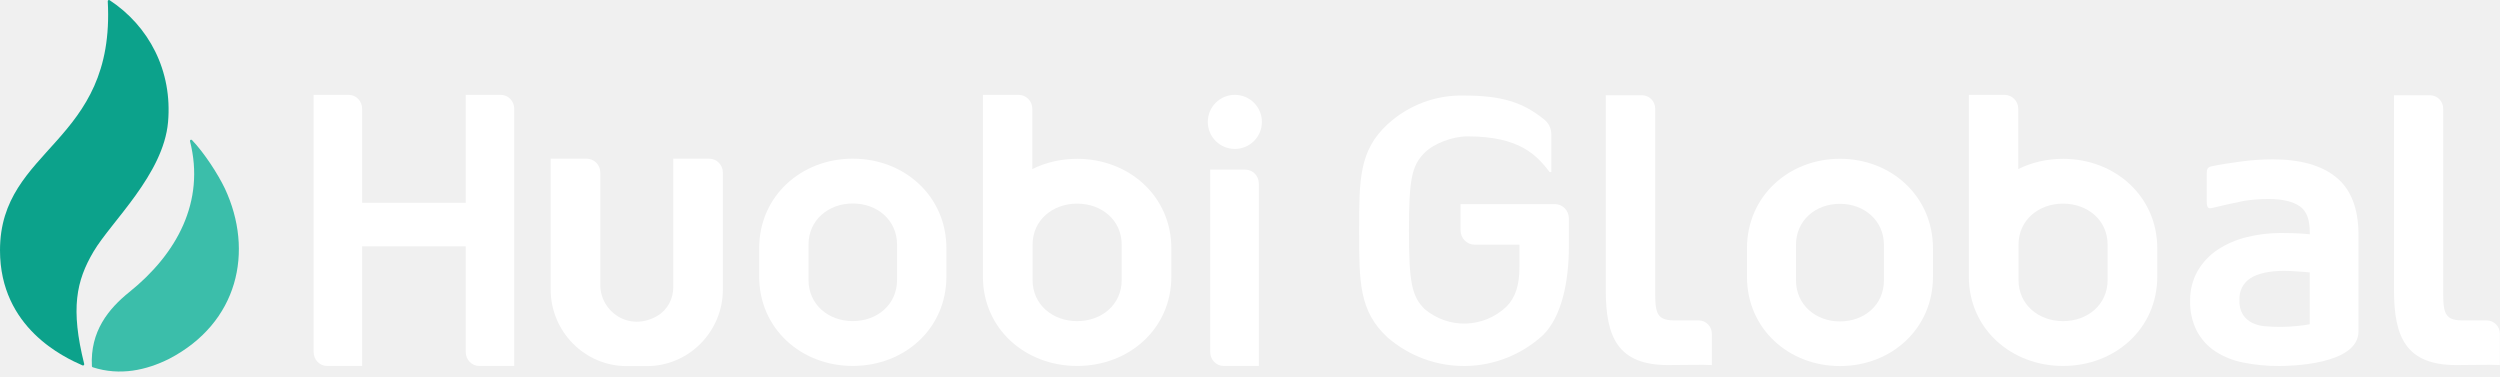
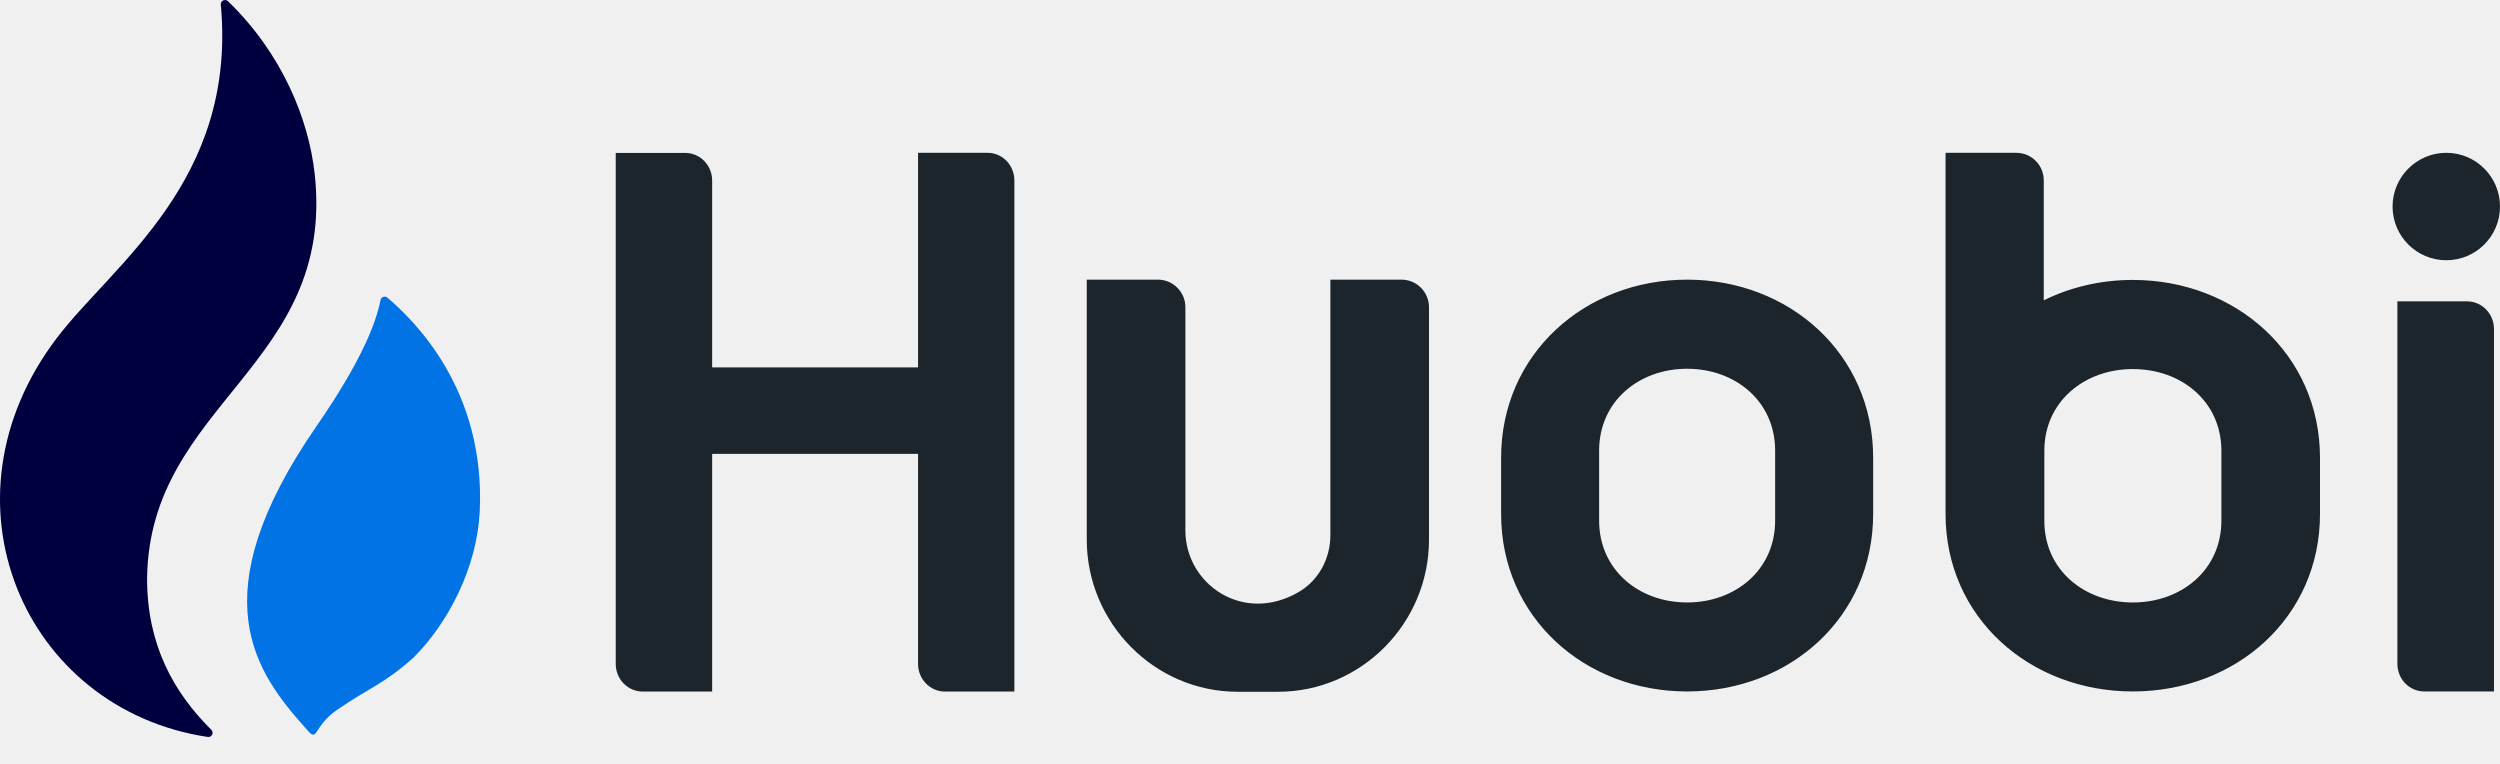
- <svg xmlns="http://www.w3.org/2000/svg" width="146" height="22" viewBox="0 0 146 22" fill="none">
-   <path d="M9.814 7.131C9.544 10.184 6.495 12.946 5.464 14.69C4.448 16.409 4.113 18.031 4.917 21.255C4.931 21.312 4.875 21.364 4.821 21.34C3.768 20.878 1.26686e-06 19.16 0 14.621C-1.68633e-06 8.578 6.753 8.423 6.293 0.078C6.289 0.02 6.353 -0.021 6.401 0.011C8.69 1.516 10.08 4.129 9.814 7.131Z" fill="#0CA28B" />
-   <path d="M5.416 21.449C5.388 21.44 5.369 21.415 5.367 21.386C5.257 19.353 6.338 18.033 7.552 17.057C10.329 14.825 11.993 11.776 11.096 8.246C11.079 8.176 11.162 8.126 11.212 8.178C11.927 8.926 12.726 10.159 13.137 11.018C14.837 14.669 13.93 18.852 9.864 20.963C8.568 21.606 7.026 21.97 5.416 21.449Z" fill="#3BBEAA" />
-   <path fill-rule="evenodd" clip-rule="evenodd" d="M27.199 5.539V11.842H21.148V6.35C21.148 5.902 20.795 5.539 20.359 5.539H18.316V20.561C18.316 21.008 18.67 21.372 19.106 21.372H21.148V14.385H27.199V20.561C27.199 21.008 27.553 21.372 27.989 21.372H30.031V6.35C30.031 5.902 29.677 5.539 29.241 5.539H27.199Z" fill="white" />
-   <path fill-rule="evenodd" clip-rule="evenodd" d="M39.319 9.266V16.777C39.319 17.459 38.973 18.107 38.387 18.448C36.751 19.401 35.058 18.21 35.058 16.641V10.078C35.058 9.629 34.698 9.266 34.253 9.266H32.16H32.16V16.909C32.16 19.368 34.156 21.38 36.595 21.38H37.781C40.221 21.38 42.216 19.368 42.216 16.909V10.078C42.216 9.629 41.856 9.266 41.411 9.266H39.319V9.266Z" fill="white" />
-   <path fill-rule="evenodd" clip-rule="evenodd" d="M71.467 21.372H73.516V10.719C73.516 10.27 73.161 9.906 72.724 9.906H70.676V20.559C70.676 21.008 71.03 21.372 71.467 21.372Z" fill="white" />
-   <path fill-rule="evenodd" clip-rule="evenodd" d="M72.115 8.698C72.987 8.698 73.695 7.991 73.695 7.119C73.695 6.246 72.987 5.539 72.115 5.539C71.242 5.539 70.535 6.246 70.535 7.119C70.535 7.991 71.242 8.698 72.115 8.698Z" fill="white" />
-   <path fill-rule="evenodd" clip-rule="evenodd" d="M52.388 16.348C52.388 17.791 51.225 18.752 49.803 18.752C48.381 18.752 47.217 17.791 47.217 16.348V14.288C47.217 12.845 48.381 11.884 49.803 11.884C51.225 11.884 52.388 12.845 52.388 14.288V16.348ZM49.803 9.266C46.796 9.266 44.336 11.448 44.336 14.499V16.15C44.336 19.201 46.796 21.371 49.803 21.371C52.81 21.371 55.27 19.201 55.27 16.15V14.499C55.27 11.448 52.81 9.266 49.803 9.266Z" fill="white" />
-   <path fill-rule="evenodd" clip-rule="evenodd" d="M65.507 16.352C65.507 17.794 64.336 18.754 62.905 18.754C61.473 18.754 60.302 17.794 60.302 16.352V14.294C60.302 12.852 61.473 11.892 62.905 11.892C64.336 11.892 65.507 12.852 65.507 14.294V16.352ZM62.905 9.275C61.959 9.275 61.067 9.488 60.287 9.874V6.349C60.287 5.902 59.927 5.539 59.483 5.539H57.402V16.154C57.402 19.203 59.878 21.372 62.905 21.372C65.931 21.372 68.407 19.203 68.407 16.154V14.505C68.407 11.456 65.931 9.275 62.905 9.275Z" fill="white" />
-   <path d="M145.992 21.317V19.491C145.992 19.388 145.972 19.286 145.933 19.191C145.894 19.096 145.837 19.01 145.765 18.938C145.693 18.866 145.607 18.808 145.513 18.769C145.419 18.73 145.319 18.711 145.217 18.711H143.796C142.628 18.711 142.682 18.119 142.682 16.59V6.344C142.682 6.137 142.601 5.939 142.457 5.792C142.313 5.646 142.117 5.563 141.912 5.562H139.809V16.945C139.809 19.699 140.519 21.32 143.45 21.32C144.585 21.32 145.409 21.286 146.001 21.32L145.992 21.317Z" fill="white" />
-   <path d="M90.825 11.92H85.297V13.454C85.297 13.563 85.319 13.672 85.36 13.773C85.401 13.874 85.461 13.966 85.537 14.043C85.613 14.121 85.703 14.182 85.803 14.224C85.902 14.266 86.008 14.288 86.116 14.288H88.735V15.642C88.735 16.641 88.5 17.379 87.985 17.899C87.341 18.515 86.499 18.869 85.616 18.896C84.734 18.923 83.872 18.62 83.193 18.045C82.446 17.297 82.283 16.485 82.283 13.475C82.283 10.466 82.446 9.675 83.193 8.923C83.746 8.374 84.82 7.964 85.714 7.964C88.73 7.964 89.741 9.054 90.498 10.049H90.597V7.828C90.595 7.665 90.558 7.506 90.487 7.36C90.417 7.215 90.315 7.087 90.19 6.987C88.928 5.956 87.667 5.58 85.488 5.58C83.848 5.539 82.255 6.139 81.035 7.257C79.375 8.784 79.375 10.509 79.375 13.363V13.602C79.375 16.456 79.375 18.181 81.035 19.708C82.307 20.806 83.927 21.399 85.594 21.374C87.262 21.35 88.865 20.711 90.106 19.576C91.182 18.522 91.622 16.504 91.622 14.405V12.759C91.623 12.541 91.541 12.331 91.392 12.174C91.243 12.017 91.039 11.926 90.825 11.92Z" fill="white" />
-   <path d="M99.972 21.317V19.491C99.972 19.388 99.952 19.286 99.913 19.191C99.874 19.096 99.817 19.01 99.745 18.938C99.673 18.866 99.588 18.808 99.494 18.769C99.4 18.73 99.299 18.711 99.198 18.711H97.776C96.608 18.711 96.663 18.119 96.663 16.59V6.344C96.663 6.137 96.582 5.938 96.437 5.791C96.292 5.645 96.095 5.562 95.891 5.562H93.777V16.945C93.777 19.699 94.488 21.32 97.421 21.32C98.556 21.32 99.38 21.286 99.972 21.32V21.317Z" fill="white" />
-   <path d="M107.455 9.273C104.467 9.273 102.023 11.454 102.023 14.508V16.158C102.023 19.209 104.467 21.378 107.455 21.378C110.442 21.378 112.886 19.209 112.886 16.158V14.508C112.886 11.457 110.444 9.273 107.455 9.273ZM110.022 16.367C110.022 17.821 108.867 18.771 107.452 18.771C106.038 18.771 104.885 17.802 104.885 16.367V14.307C104.885 12.853 106.041 11.903 107.452 11.903C108.864 11.903 110.022 12.872 110.022 14.307V16.367Z" fill="white" />
-   <path d="M136.425 10.348C135.574 9.654 134.328 9.305 132.721 9.305C132.097 9.306 131.474 9.35 130.856 9.435C130.342 9.505 129.615 9.606 129.11 9.724C128.904 9.772 128.873 9.934 128.873 10.132V11.693C128.873 11.971 128.873 12.224 129.164 12.151C129.705 12.019 130.752 11.783 131.039 11.734C131.52 11.657 132.007 11.619 132.494 11.621C133.299 11.621 133.916 11.768 134.318 12.055C134.721 12.342 134.892 12.843 134.892 13.588V13.68C134.75 13.665 134.591 13.653 134.418 13.641C134.096 13.619 133.686 13.607 133.186 13.607C132.521 13.607 131.859 13.687 131.214 13.848C130.616 13.991 130.045 14.236 129.527 14.572C129.042 14.889 128.636 15.318 128.342 15.823C128.043 16.355 127.892 16.96 127.904 17.573C127.888 18.171 128.017 18.765 128.28 19.301C128.532 19.789 128.901 20.204 129.354 20.506C129.859 20.835 130.423 21.062 131.013 21.174C131.706 21.313 132.412 21.38 133.119 21.374C133.683 21.374 137.735 21.316 137.735 19.354V13.67C137.728 12.166 137.29 11.045 136.425 10.348ZM134.887 15.914V18.937C134.664 18.98 134.42 19.014 134.155 19.038C133.519 19.105 132.879 19.109 132.243 19.05C131.99 19.028 131.743 18.96 131.515 18.848C131.304 18.741 131.124 18.58 130.991 18.383C130.837 18.127 130.765 17.828 130.785 17.529C130.768 17.28 130.816 17.031 130.926 16.807C131.035 16.584 131.202 16.394 131.408 16.259C131.854 15.967 132.527 15.818 133.413 15.818C133.65 15.818 133.942 15.832 134.288 15.861C134.513 15.873 134.712 15.893 134.887 15.909V15.914Z" fill="white" />
-   <path fill-rule="evenodd" clip-rule="evenodd" d="M123.085 16.352C123.085 17.794 121.914 18.754 120.483 18.754C119.052 18.754 117.881 17.794 117.881 16.352V14.294C117.881 12.852 119.052 11.892 120.483 11.892C121.914 11.892 123.085 12.852 123.085 14.294V16.352ZM120.483 9.275C119.537 9.275 118.645 9.488 117.866 9.874V6.349C117.866 5.902 117.505 5.539 117.061 5.539H114.98V16.154C114.98 19.203 117.457 21.372 120.483 21.372C123.509 21.372 125.985 19.203 125.985 16.154V14.505C125.985 11.456 123.509 9.275 120.483 9.275Z" fill="white" />
+ <svg xmlns="http://www.w3.org/2000/svg" width="72" height="22" viewBox="0 0 72 22" fill="none">
+   <path d="M4.236 16.665C4.291 11.61 9.666 10.541 9.064 5.017C8.891 3.427 8.122 1.541 6.566 0.034C6.486 -0.043 6.35 0.02 6.359 0.135C6.829 5.21 3.248 7.615 1.641 9.729C-1.93 14.418 0.694 20.429 5.982 21.224C6.1 21.242 6.172 21.1 6.085 21.017C5.003 19.943 4.236 18.575 4.236 16.665Z" fill="#00003E" />
+   <path d="M11.158 8.573C11.086 8.513 10.976 8.55 10.959 8.643C10.829 9.299 10.423 10.379 9.113 12.277C5.723 17.191 7.361 19.371 8.842 21.016C9.167 21.405 9.006 20.93 9.7 20.449C10.633 19.803 11.028 19.723 11.912 18.936C12.92 17.926 13.738 16.338 13.816 14.729C13.986 11.226 11.927 9.227 11.158 8.573Z" fill="#0173E5" />
+   <path fill-rule="evenodd" clip-rule="evenodd" d="M26.44 10.579L26.44 4.401L28.442 4.401C28.868 4.401 29.214 4.756 29.214 5.196L29.214 19.917L27.215 19.917C26.789 19.917 26.44 19.56 26.44 19.122L26.44 13.071L20.51 13.071L20.51 19.917L18.508 19.917C18.082 19.917 17.733 19.56 17.733 19.122L17.733 4.404L19.735 4.404C20.161 4.404 20.51 4.759 20.51 5.199L20.51 10.582L26.44 10.582L26.44 10.579ZM38.315 15.415L38.315 8.054L40.366 8.054C40.801 8.054 41.155 8.411 41.155 8.848L41.155 15.542C41.155 17.953 39.2 19.923 36.809 19.923L35.645 19.923C33.255 19.923 31.299 17.95 31.299 15.542L31.299 8.054L33.35 8.054C33.785 8.054 34.139 8.411 34.139 8.848L34.139 15.28C34.139 16.818 35.798 17.985 37.402 17.051C37.978 16.717 38.315 16.084 38.315 15.415ZM69.82 19.914L71.827 19.914L71.827 9.476C71.827 9.036 71.479 8.679 71.052 8.679L69.045 8.679L69.045 19.117C69.045 19.56 69.39 19.914 69.82 19.914ZM72 5.948C72 6.803 71.306 7.495 70.453 7.495C69.598 7.495 68.906 6.801 68.906 5.948C68.906 5.096 69.601 4.401 70.453 4.401C71.309 4.401 72 5.096 72 5.948ZM51.124 14.995C51.124 16.409 49.983 17.351 48.589 17.351C47.195 17.351 46.055 16.409 46.055 14.995L46.055 12.976C46.055 11.562 47.195 10.62 48.589 10.62C49.983 10.62 51.124 11.562 51.124 12.976L51.124 14.995ZM48.589 8.054C45.643 8.054 43.232 10.194 43.232 13.183L43.232 14.799C43.232 17.789 45.643 19.914 48.589 19.914C51.536 19.914 53.947 17.789 53.947 14.799L53.947 13.183C53.947 10.194 51.536 8.054 48.589 8.054ZM61.426 17.351C62.829 17.351 63.976 16.409 63.976 14.998L63.976 12.982C63.976 11.567 62.829 10.629 61.426 10.629C60.024 10.629 58.877 11.57 58.877 12.982L58.877 14.998C58.875 16.412 60.024 17.351 61.426 17.351ZM58.86 8.65C59.623 8.272 60.499 8.062 61.424 8.062C64.387 8.062 66.816 10.199 66.816 13.186L66.816 14.802C66.816 17.789 64.39 19.914 61.424 19.914C58.46 19.914 56.032 17.789 56.032 14.802L56.032 4.401L58.071 4.401C58.506 4.401 58.86 4.756 58.86 5.193L58.86 8.65Z" fill="#1C242C" />
</svg>
